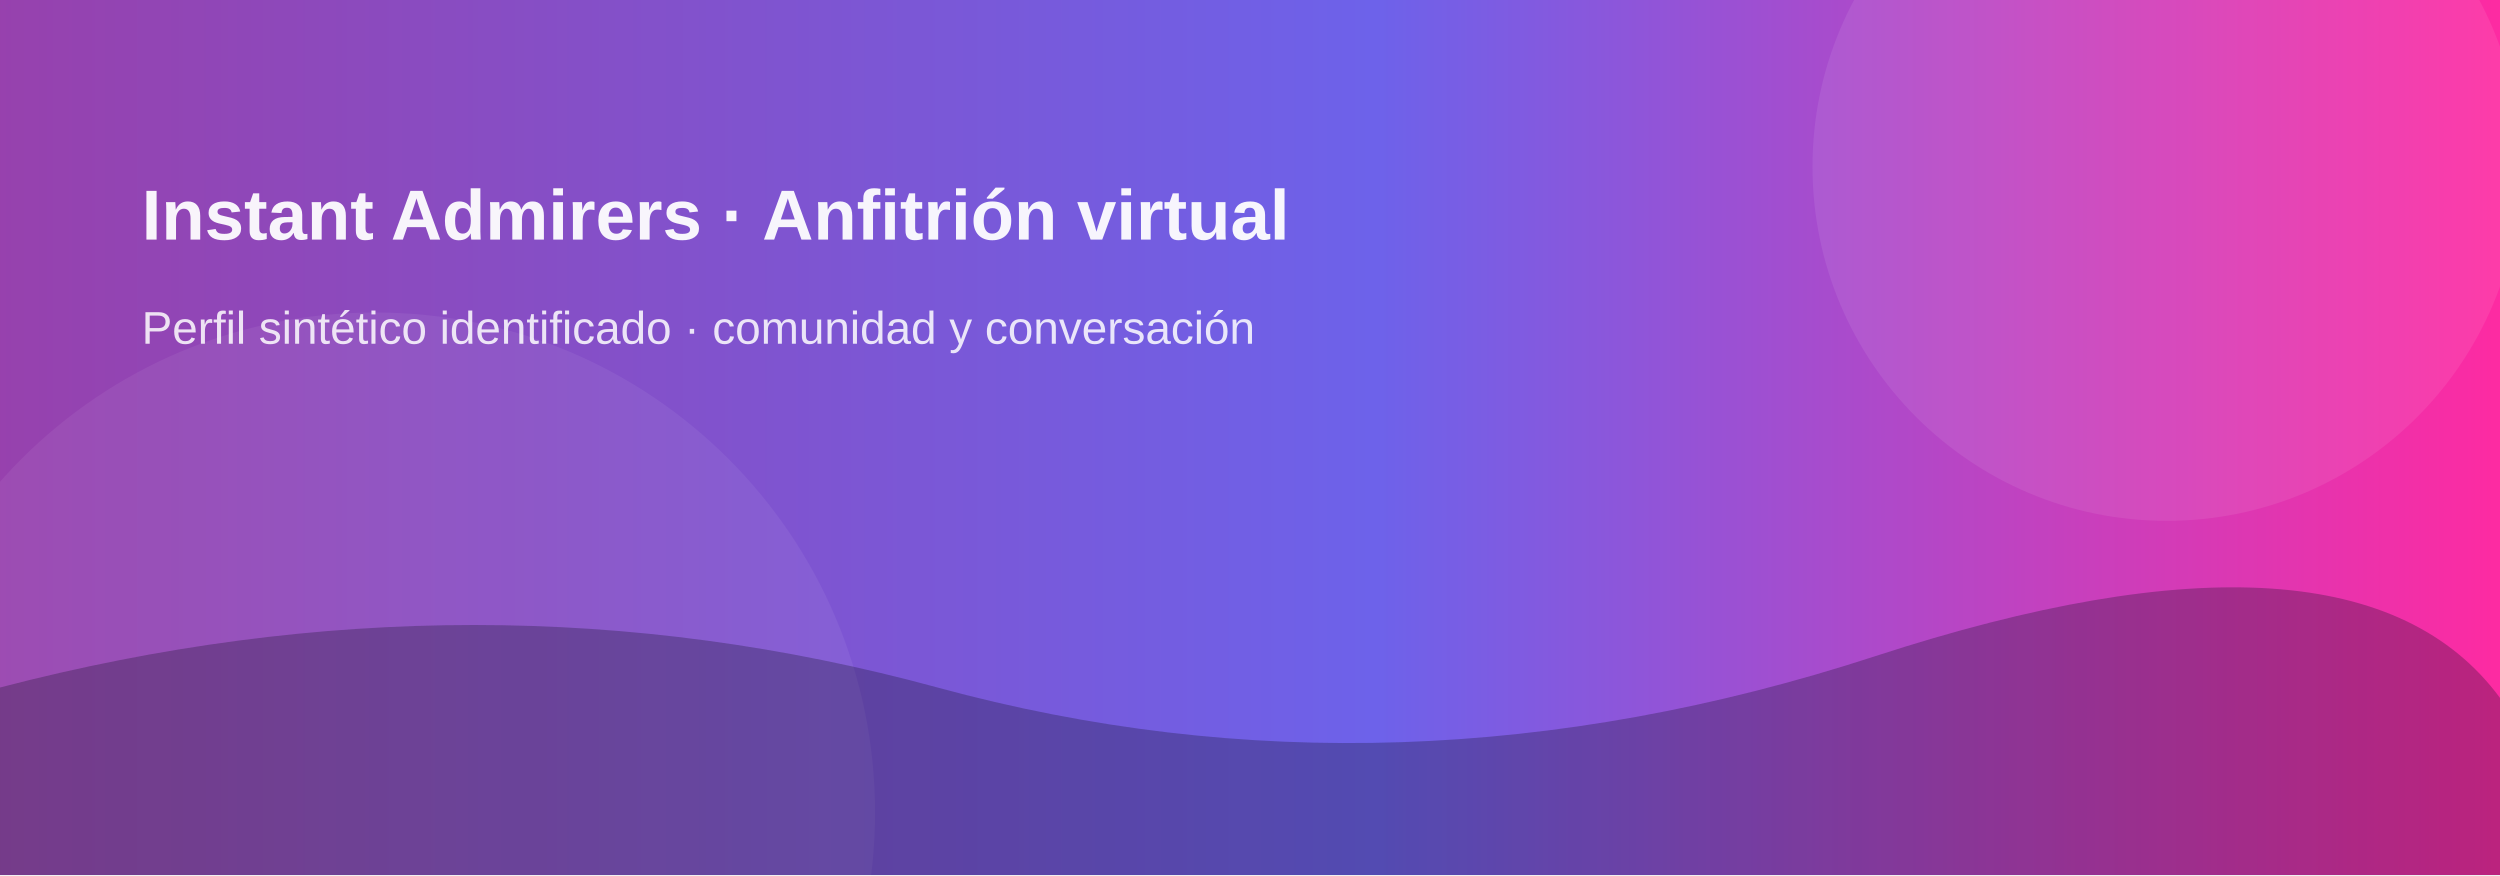
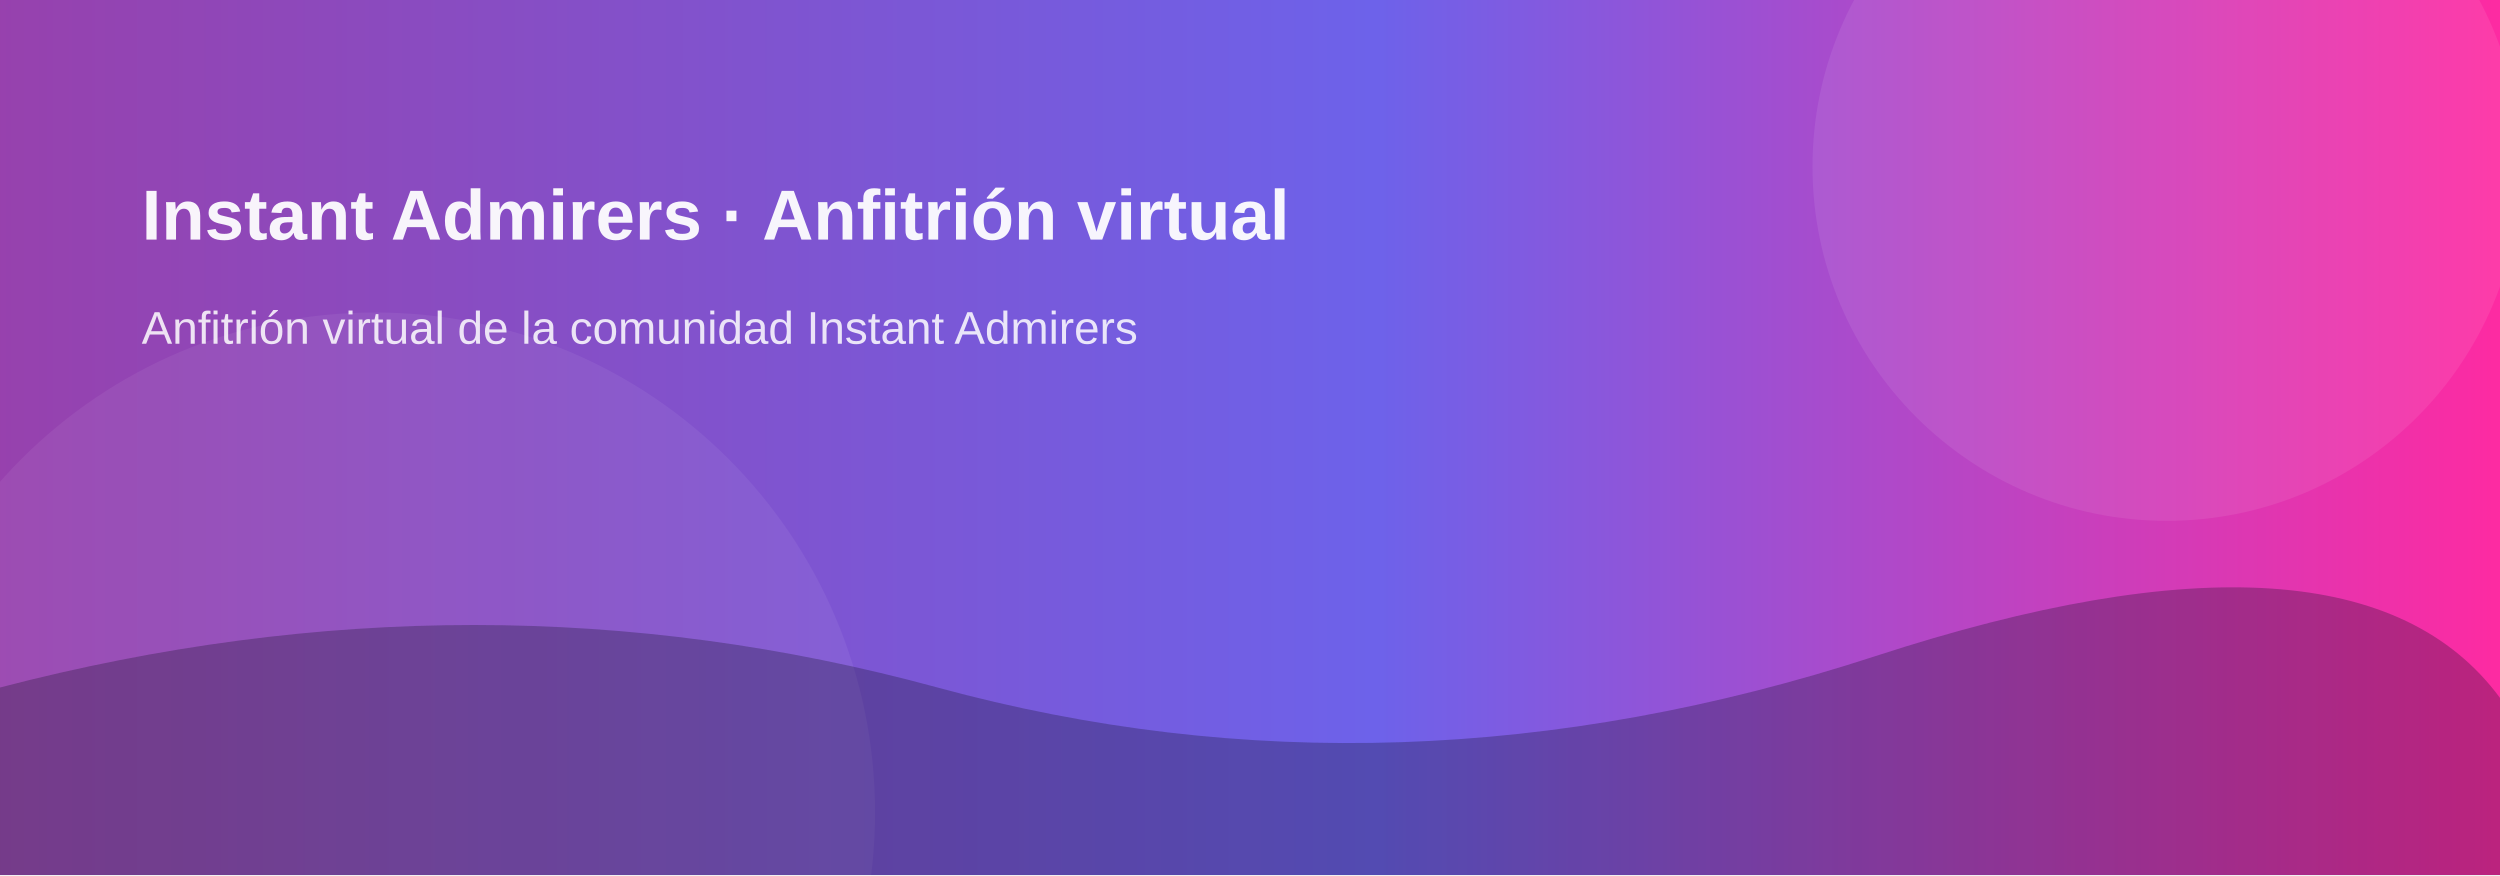
<svg xmlns="http://www.w3.org/2000/svg" viewBox="0 0 1200 420">
  <defs>
    <linearGradient id="g" x1="0" x2="1">
      <stop stop-color="#9741ad" />
      <stop offset=".55" stop-color="#6d62ea" />
      <stop offset="1" stop-color="#ff2aa1" />
    </linearGradient>
  </defs>
  <rect width="1200" height="420" fill="url(#g)" />
  <circle cx="1040" cy="80" r="170" fill="#fff" opacity=".08" />
  <circle cx="180" cy="390" r="240" fill="#fff" opacity=".06" />
  <path d="M0 330 Q230 270 450 330 T900 315 T1200 335 V420 H0Z" fill="#0d1020" opacity=".28" />
  <text x="68" y="115" fill="#fff" font-family="Arial,sans-serif" font-size="34" font-weight="700" opacity=".94">Instant Admirers · Anfitrión virtual</text>
-   <text x="68" y="165" fill="#fff" font-family="Arial,sans-serif" font-size="22" opacity=".84">Perfil sintético identificado · comunidad y conversación</text>
+   <text x="68" y="165" fill="#fff" font-family="Arial,sans-serif" font-size="22" opacity=".84">Anfitrión virtual de la comunidad Instant Admirers</text>
</svg>
